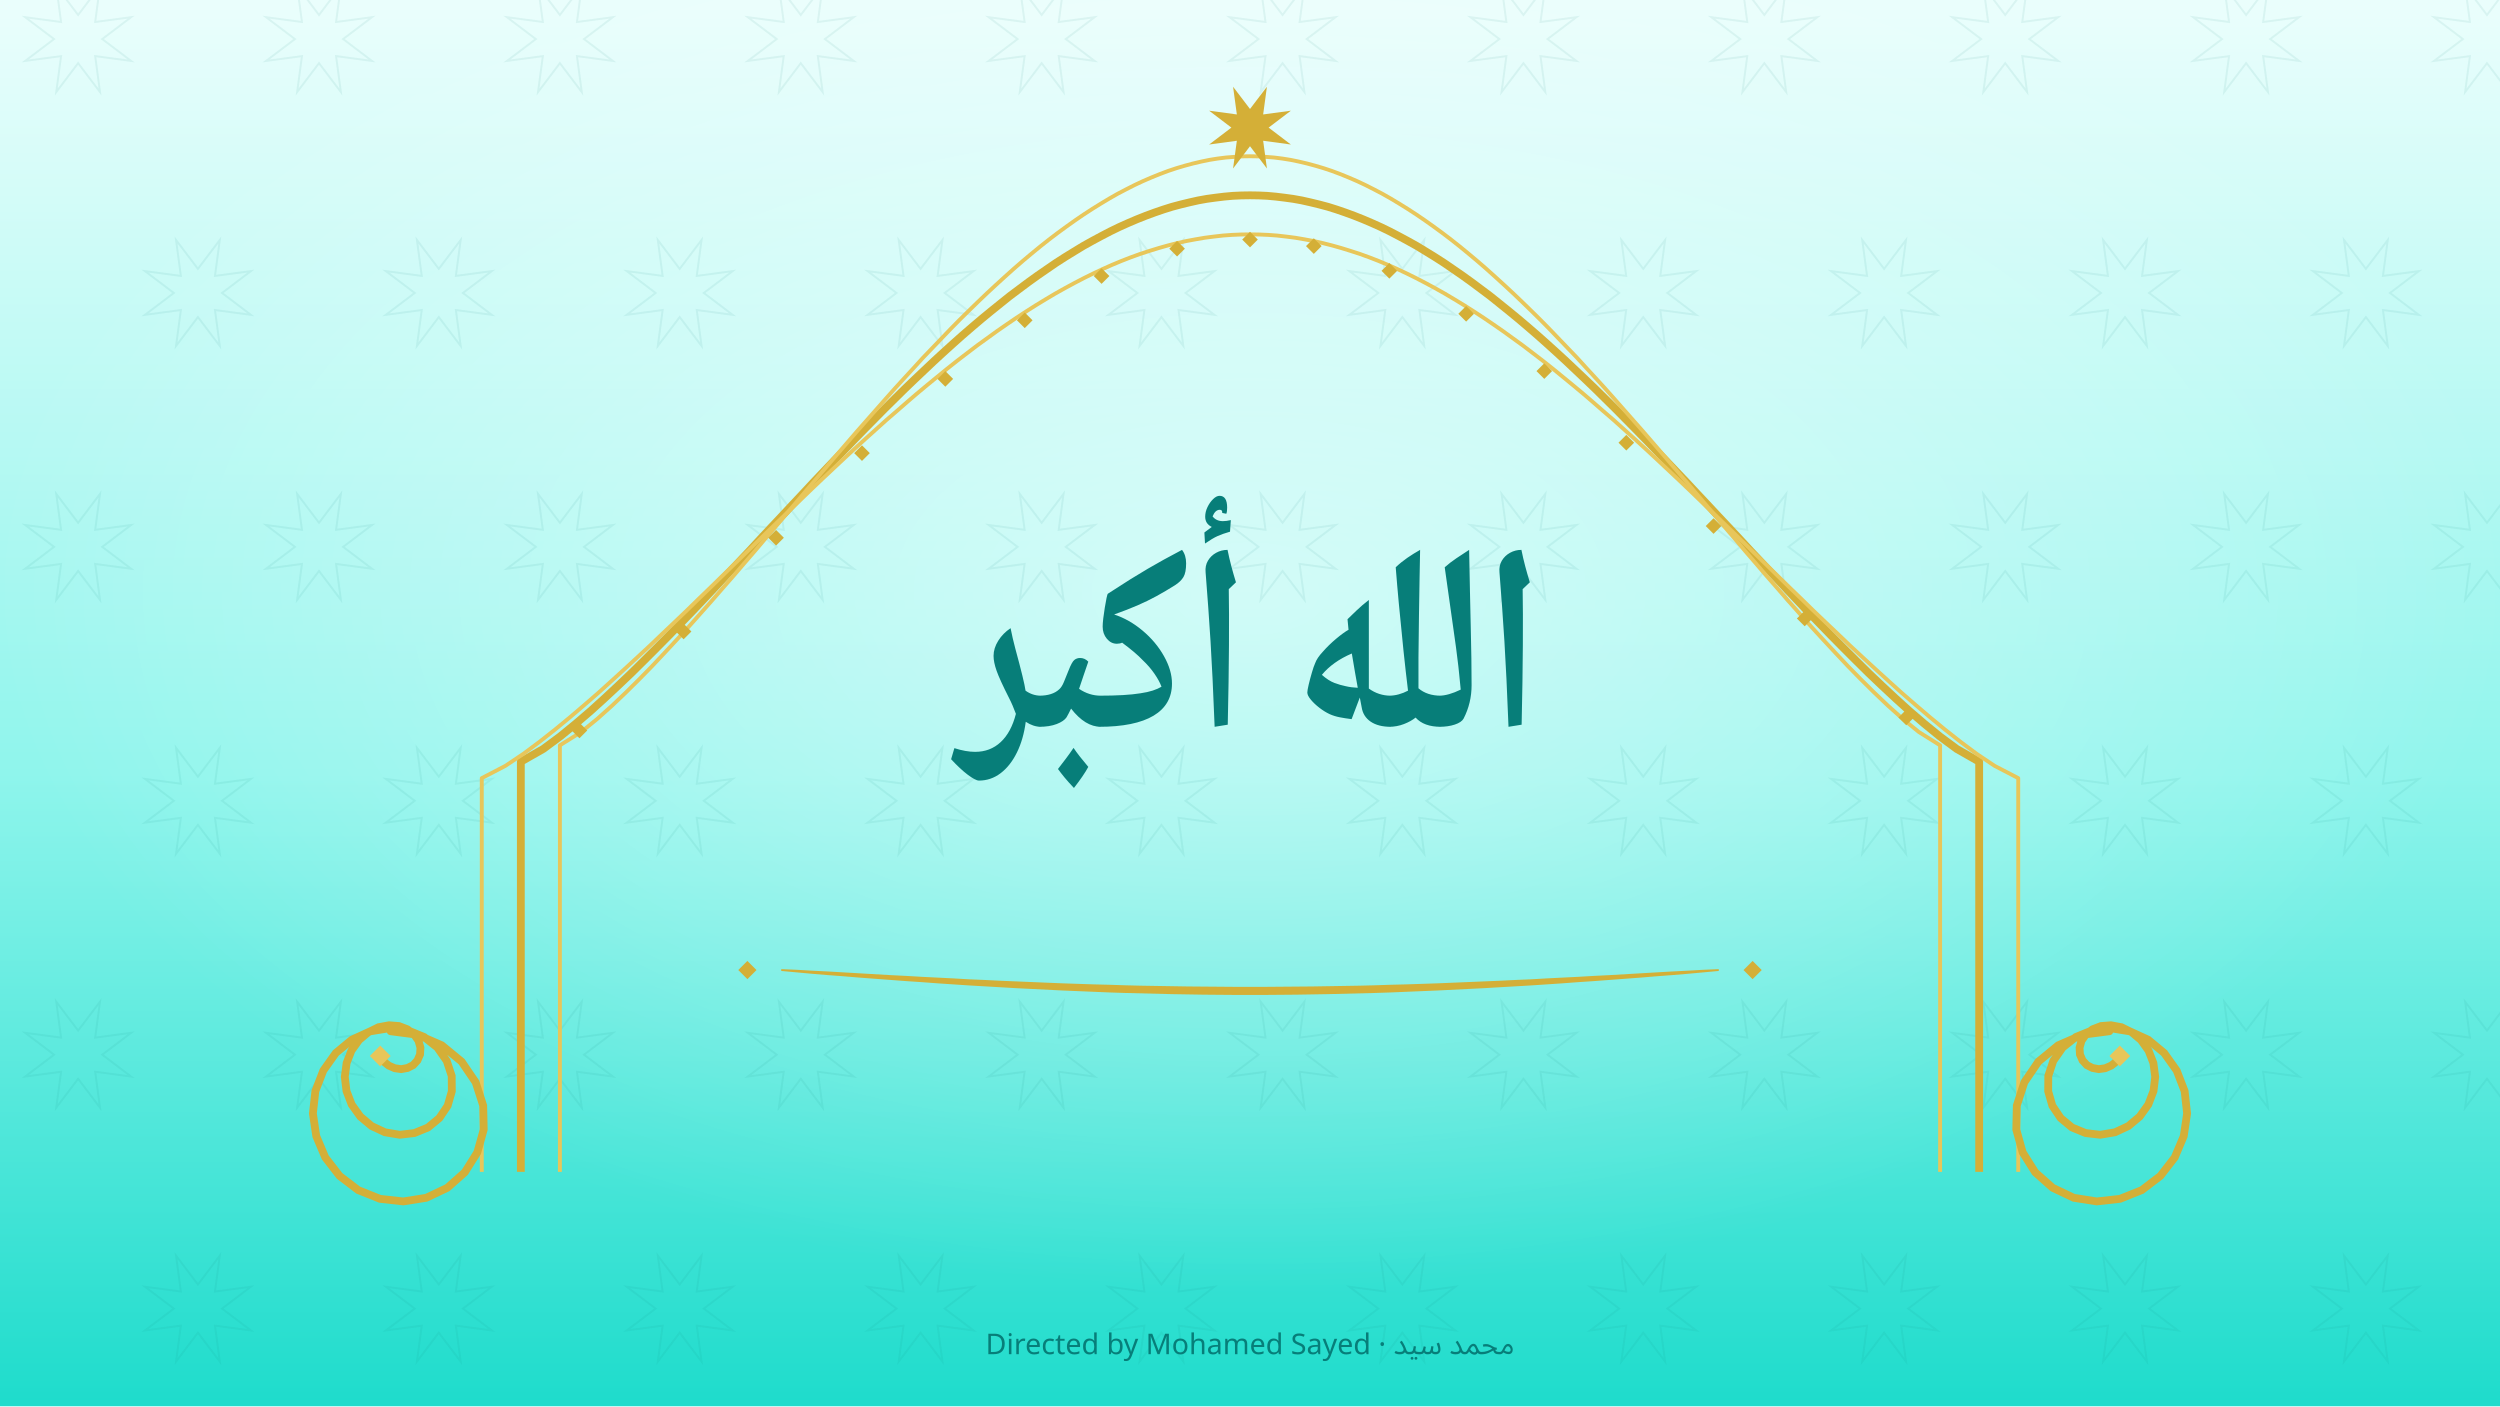
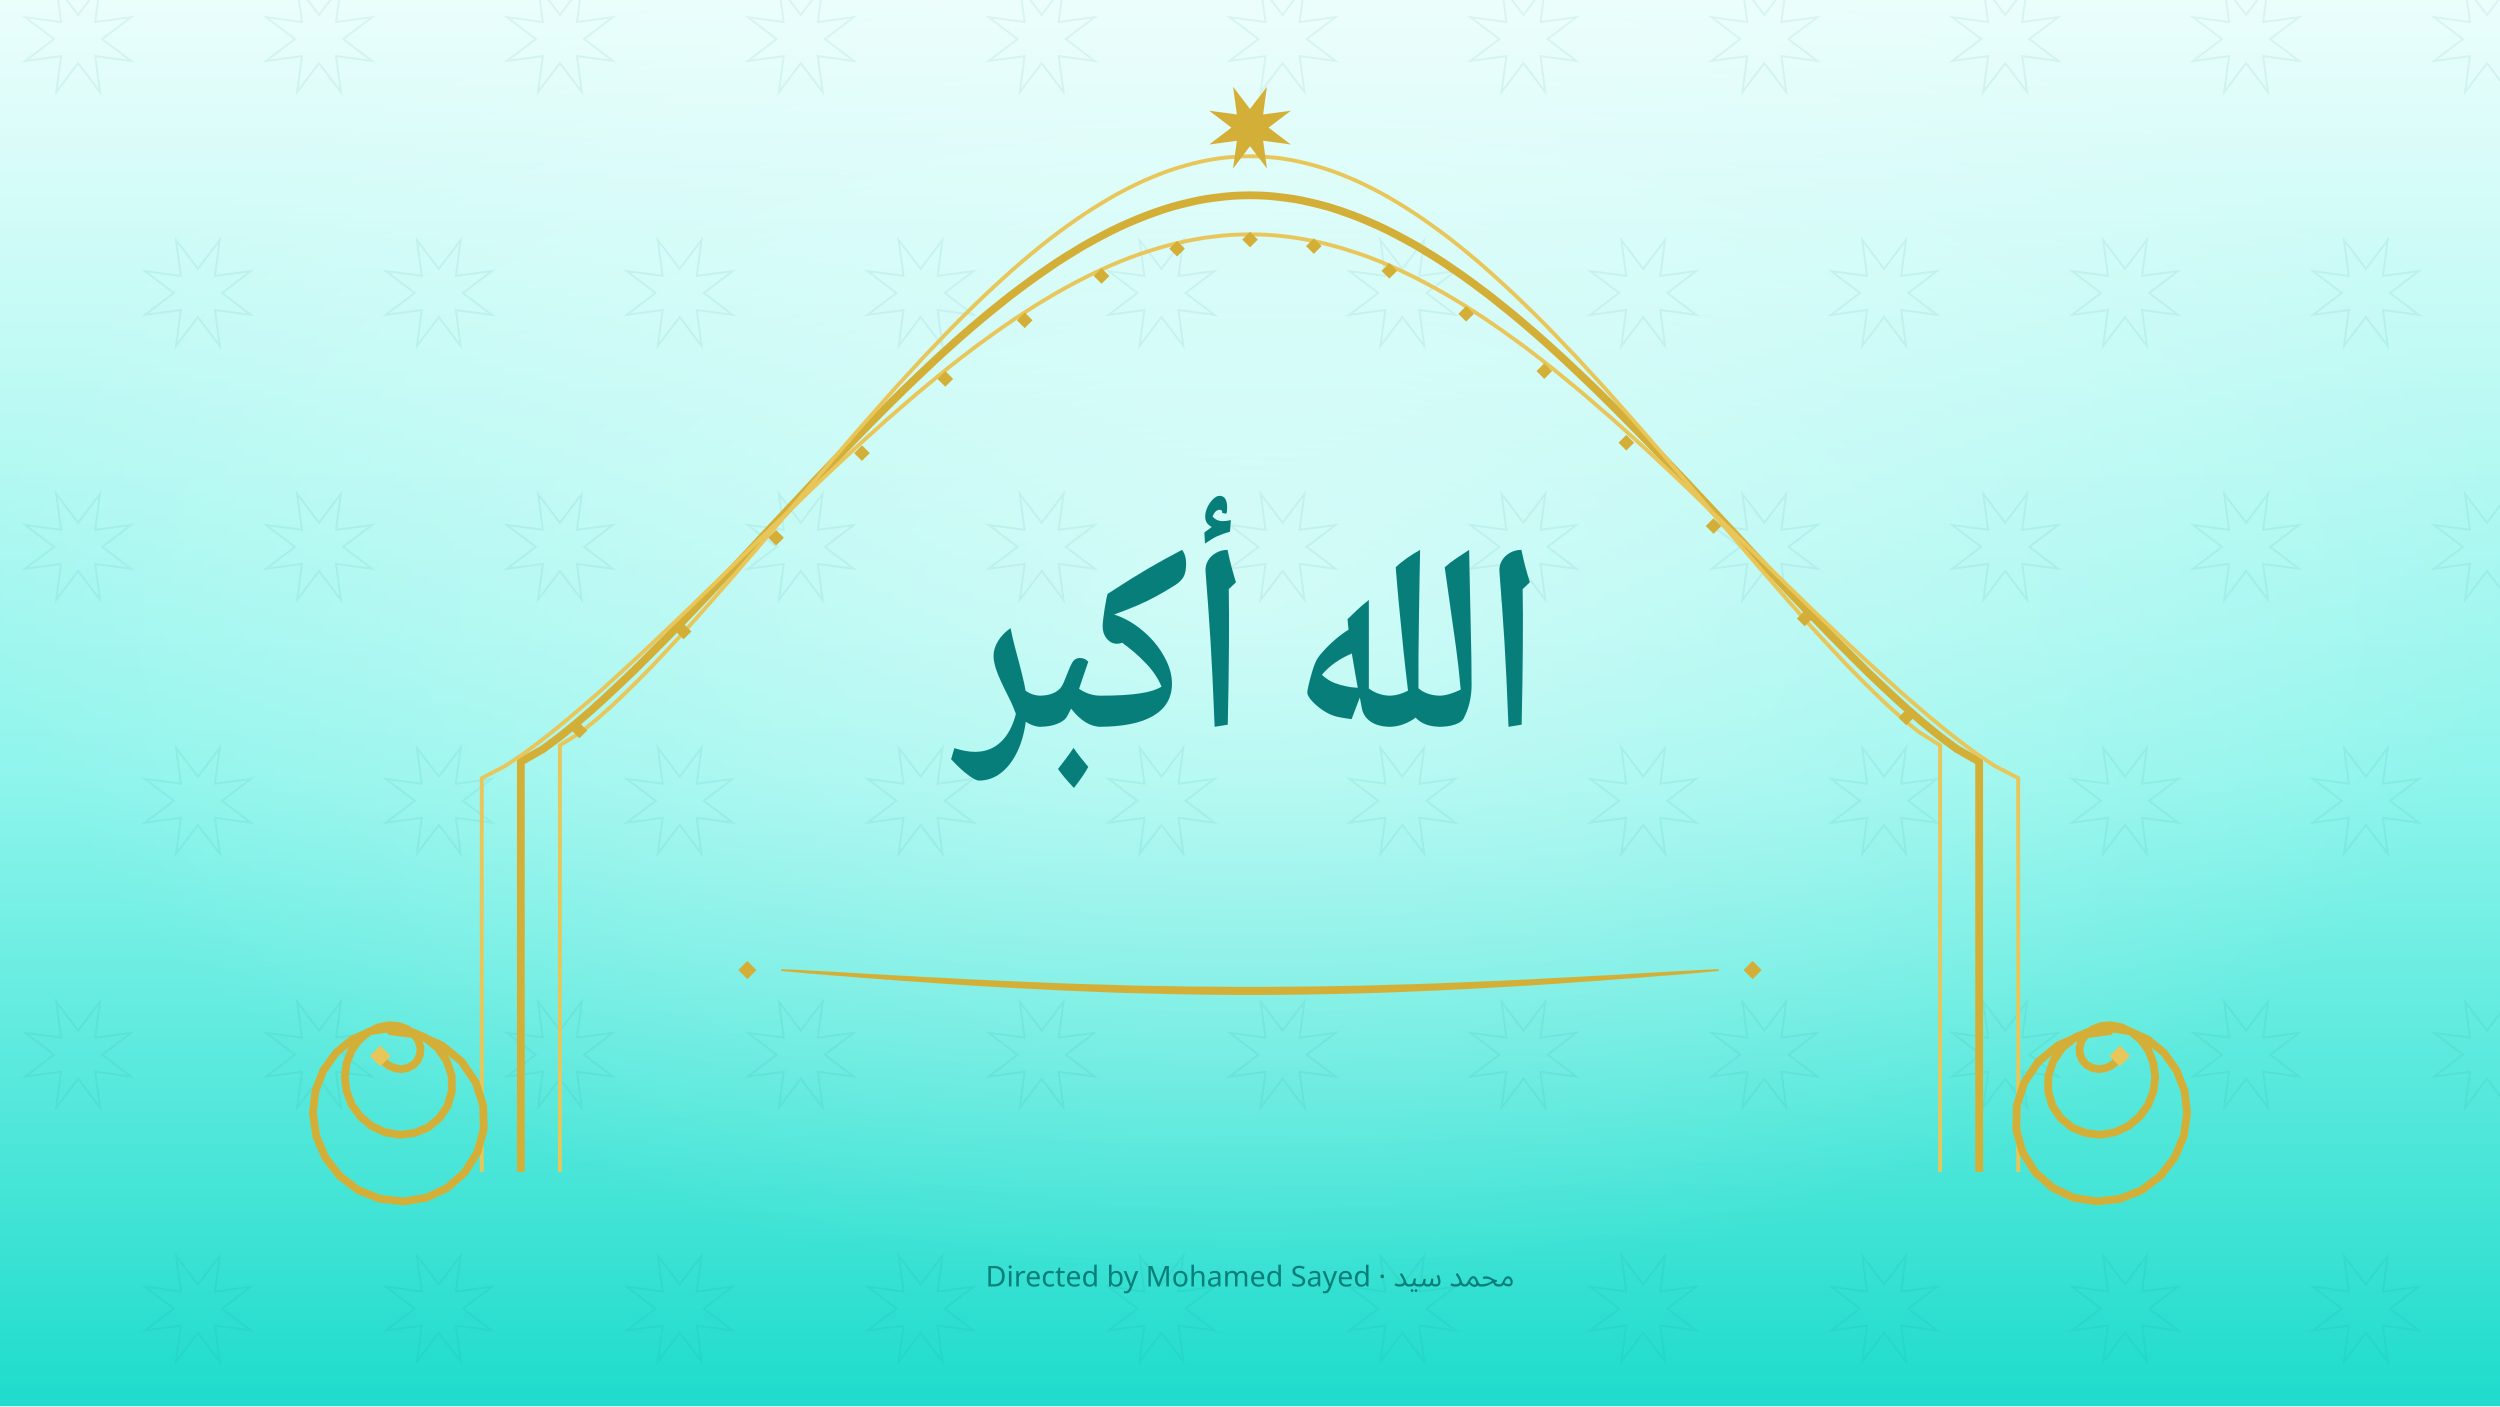
<svg xmlns="http://www.w3.org/2000/svg" width="1920" height="1080" viewBox="0 0 1920 1080">
  <defs>
    <linearGradient id="bg" x1="0" y1="0" x2="0" y2="1">
      <stop offset="0" stop-color="#eafefc" />
      <stop offset="0.55" stop-color="#8ff5ec" />
      <stop offset="1" stop-color="#1fdccc" />
    </linearGradient>
    <radialGradient id="glow" cx="0.5" cy="0.42" r="0.5">
      <stop offset="0" stop-color="#ffffff" stop-opacity="0.5" />
      <stop offset="1" stop-color="#ffffff" stop-opacity="0" />
    </radialGradient>
  </defs>
  <rect width="1920" height="1080" fill="url(#bg)" />
  <rect width="1920" height="1080" fill="url(#glow)" />
  <g fill="none" stroke="#077e79" stroke-width="1.5" opacity="0.08">
    <polygon points="100.7,46.8 73.1,43.1 76.8,70.7 60.0,48.5 43.2,70.7 46.9,43.1 19.3,46.8 41.5,30.0 19.3,13.2 46.9,16.9 43.2,-10.7 60.0,11.5 76.8,-10.7 73.1,16.9 100.7,13.2 78.5,30.0" />
    <polygon points="285.7,46.8 258.1,43.1 261.8,70.7 245.0,48.5 228.2,70.7 231.9,43.1 204.3,46.8 226.5,30.0 204.3,13.2 231.9,16.9 228.2,-10.7 245.0,11.5 261.8,-10.7 258.1,16.9 285.7,13.2 263.5,30.0" />
    <polygon points="470.7,46.8 443.1,43.1 446.8,70.7 430.0,48.5 413.2,70.7 416.9,43.1 389.3,46.8 411.5,30.0 389.3,13.2 416.9,16.9 413.2,-10.7 430.0,11.5 446.8,-10.7 443.1,16.9 470.7,13.2 448.5,30.0" />
    <polygon points="655.7,46.8 628.1,43.1 631.8,70.7 615.0,48.5 598.2,70.7 601.9,43.1 574.3,46.8 596.5,30.0 574.3,13.2 601.9,16.9 598.2,-10.7 615.0,11.5 631.8,-10.7 628.1,16.9 655.7,13.2 633.5,30.0" />
    <polygon points="840.7,46.8 813.1,43.1 816.8,70.7 800.0,48.5 783.2,70.7 786.9,43.1 759.3,46.8 781.5,30.0 759.3,13.2 786.9,16.9 783.2,-10.7 800.0,11.5 816.8,-10.7 813.1,16.9 840.7,13.2 818.5,30.0" />
    <polygon points="1025.7,46.8 998.1,43.1 1001.8,70.7 985.0,48.5 968.2,70.7 971.9,43.1 944.3,46.8 966.5,30.0 944.3,13.2 971.9,16.9 968.2,-10.7 985.0,11.5 1001.8,-10.7 998.1,16.9 1025.7,13.2 1003.5,30.0" />
    <polygon points="1210.7,46.8 1183.1,43.1 1186.8,70.7 1170.0,48.5 1153.2,70.7 1156.9,43.1 1129.3,46.8 1151.5,30.0 1129.3,13.2 1156.9,16.9 1153.2,-10.7 1170.0,11.5 1186.8,-10.7 1183.1,16.9 1210.7,13.2 1188.5,30.0" />
    <polygon points="1395.7,46.8 1368.1,43.1 1371.8,70.7 1355.0,48.5 1338.2,70.7 1341.9,43.1 1314.3,46.8 1336.5,30.0 1314.3,13.2 1341.9,16.9 1338.2,-10.7 1355.0,11.5 1371.8,-10.7 1368.1,16.9 1395.7,13.2 1373.5,30.0" />
    <polygon points="1580.7,46.8 1553.1,43.1 1556.8,70.7 1540.0,48.5 1523.2,70.7 1526.9,43.1 1499.3,46.8 1521.5,30.0 1499.3,13.2 1526.9,16.9 1523.2,-10.7 1540.0,11.5 1556.8,-10.7 1553.1,16.9 1580.7,13.2 1558.5,30.0" />
    <polygon points="1765.7,46.8 1738.1,43.1 1741.8,70.7 1725.0,48.5 1708.2,70.7 1711.9,43.1 1684.3,46.8 1706.5,30.0 1684.3,13.2 1711.9,16.9 1708.2,-10.7 1725.0,11.5 1741.8,-10.7 1738.1,16.9 1765.7,13.2 1743.5,30.0" />
    <polygon points="1950.7,46.8 1923.1,43.1 1926.8,70.7 1910.0,48.5 1893.2,70.7 1896.9,43.1 1869.3,46.8 1891.5,30.0 1869.3,13.2 1896.9,16.9 1893.2,-10.7 1910.0,11.5 1926.8,-10.7 1923.1,16.9 1950.7,13.2 1928.5,30.0" />
    <polygon points="192.7,241.8 165.1,238.1 168.8,265.7 152.0,243.5 135.2,265.7 138.9,238.1 111.3,241.8 133.5,225.0 111.3,208.2 138.9,211.9 135.2,184.3 152.0,206.5 168.8,184.3 165.1,211.9 192.7,208.2 170.5,225.0" />
    <polygon points="377.7,241.8 350.1,238.1 353.8,265.7 337.0,243.5 320.2,265.7 323.9,238.1 296.3,241.8 318.5,225.0 296.3,208.2 323.9,211.9 320.2,184.3 337.0,206.5 353.8,184.3 350.1,211.9 377.7,208.2 355.5,225.0" />
    <polygon points="562.7,241.8 535.1,238.1 538.8,265.7 522.0,243.5 505.2,265.7 508.9,238.1 481.3,241.8 503.5,225.0 481.3,208.2 508.9,211.9 505.2,184.3 522.0,206.5 538.8,184.3 535.1,211.9 562.7,208.2 540.5,225.0" />
    <polygon points="747.7,241.8 720.1,238.1 723.8,265.7 707.0,243.5 690.2,265.7 693.9,238.1 666.3,241.8 688.5,225.0 666.3,208.2 693.9,211.9 690.2,184.3 707.0,206.5 723.8,184.3 720.1,211.9 747.7,208.2 725.5,225.0" />
    <polygon points="932.7,241.8 905.1,238.1 908.8,265.7 892.0,243.5 875.2,265.7 878.9,238.1 851.3,241.8 873.5,225.0 851.3,208.2 878.9,211.9 875.2,184.3 892.0,206.5 908.8,184.3 905.1,211.9 932.7,208.2 910.5,225.0" />
    <polygon points="1117.7,241.8 1090.1,238.1 1093.8,265.7 1077.0,243.5 1060.2,265.7 1063.9,238.1 1036.3,241.8 1058.5,225.0 1036.3,208.2 1063.9,211.9 1060.2,184.3 1077.0,206.5 1093.8,184.3 1090.1,211.9 1117.7,208.2 1095.5,225.0" />
    <polygon points="1302.7,241.8 1275.1,238.1 1278.8,265.7 1262.0,243.5 1245.2,265.7 1248.9,238.1 1221.3,241.8 1243.5,225.0 1221.3,208.2 1248.9,211.9 1245.2,184.3 1262.0,206.5 1278.8,184.3 1275.1,211.9 1302.7,208.2 1280.5,225.0" />
    <polygon points="1487.7,241.8 1460.1,238.1 1463.8,265.7 1447.0,243.5 1430.2,265.7 1433.9,238.1 1406.3,241.8 1428.5,225.0 1406.3,208.2 1433.9,211.9 1430.2,184.3 1447.0,206.5 1463.8,184.3 1460.1,211.9 1487.7,208.2 1465.5,225.0" />
    <polygon points="1672.7,241.8 1645.1,238.1 1648.8,265.7 1632.0,243.5 1615.2,265.7 1618.9,238.1 1591.3,241.8 1613.5,225.0 1591.3,208.2 1618.9,211.9 1615.2,184.3 1632.0,206.5 1648.8,184.3 1645.1,211.9 1672.7,208.2 1650.5,225.0" />
    <polygon points="1857.7,241.8 1830.1,238.1 1833.8,265.7 1817.0,243.5 1800.2,265.7 1803.9,238.1 1776.3,241.8 1798.5,225.0 1776.3,208.2 1803.9,211.9 1800.2,184.3 1817.0,206.5 1833.8,184.3 1830.1,211.9 1857.7,208.2 1835.5,225.0" />
    <polygon points="2042.7,241.8 2015.1,238.1 2018.8,265.7 2002.0,243.5 1985.2,265.7 1988.9,238.1 1961.3,241.8 1983.5,225.0 1961.3,208.2 1988.9,211.9 1985.2,184.3 2002.0,206.5 2018.8,184.3 2015.1,211.9 2042.7,208.2 2020.5,225.0" />
    <polygon points="100.7,436.8 73.1,433.1 76.8,460.7 60.0,438.5 43.2,460.7 46.9,433.1 19.3,436.8 41.5,420.0 19.3,403.2 46.9,406.9 43.2,379.3 60.0,401.5 76.8,379.3 73.1,406.9 100.7,403.2 78.5,420.0" />
    <polygon points="285.7,436.8 258.1,433.1 261.8,460.7 245.0,438.5 228.2,460.7 231.9,433.1 204.3,436.8 226.5,420.0 204.3,403.2 231.9,406.9 228.2,379.3 245.0,401.5 261.8,379.3 258.1,406.9 285.7,403.2 263.5,420.0" />
    <polygon points="470.7,436.8 443.1,433.1 446.8,460.7 430.0,438.5 413.2,460.7 416.9,433.1 389.3,436.8 411.5,420.0 389.3,403.2 416.9,406.9 413.2,379.3 430.0,401.5 446.8,379.3 443.1,406.9 470.7,403.2 448.5,420.0" />
    <polygon points="655.7,436.8 628.1,433.1 631.8,460.7 615.0,438.5 598.2,460.7 601.9,433.1 574.3,436.8 596.5,420.0 574.3,403.2 601.9,406.9 598.2,379.3 615.0,401.5 631.8,379.3 628.1,406.9 655.7,403.2 633.5,420.0" />
    <polygon points="840.7,436.8 813.1,433.1 816.8,460.7 800.0,438.5 783.2,460.7 786.9,433.1 759.3,436.8 781.5,420.0 759.3,403.2 786.9,406.9 783.2,379.3 800.0,401.5 816.8,379.3 813.1,406.9 840.7,403.2 818.5,420.0" />
    <polygon points="1025.7,436.8 998.1,433.1 1001.8,460.7 985.0,438.5 968.2,460.7 971.9,433.1 944.3,436.8 966.5,420.0 944.3,403.2 971.9,406.9 968.2,379.3 985.0,401.5 1001.8,379.3 998.1,406.9 1025.7,403.2 1003.5,420.0" />
    <polygon points="1210.7,436.8 1183.1,433.1 1186.8,460.7 1170.0,438.5 1153.2,460.7 1156.9,433.1 1129.3,436.8 1151.5,420.0 1129.3,403.2 1156.9,406.9 1153.2,379.3 1170.0,401.5 1186.8,379.3 1183.1,406.9 1210.7,403.2 1188.5,420.0" />
    <polygon points="1395.7,436.8 1368.1,433.1 1371.8,460.7 1355.0,438.5 1338.2,460.7 1341.9,433.1 1314.3,436.8 1336.5,420.0 1314.3,403.2 1341.9,406.9 1338.2,379.3 1355.0,401.5 1371.8,379.3 1368.1,406.9 1395.7,403.2 1373.5,420.0" />
    <polygon points="1580.7,436.8 1553.1,433.1 1556.8,460.7 1540.0,438.5 1523.2,460.7 1526.9,433.1 1499.3,436.8 1521.5,420.0 1499.3,403.2 1526.9,406.9 1523.2,379.3 1540.0,401.5 1556.8,379.3 1553.1,406.9 1580.7,403.2 1558.5,420.0" />
    <polygon points="1765.7,436.8 1738.1,433.1 1741.8,460.7 1725.0,438.5 1708.2,460.7 1711.9,433.1 1684.3,436.8 1706.5,420.0 1684.3,403.2 1711.9,406.9 1708.2,379.3 1725.0,401.5 1741.8,379.3 1738.1,406.9 1765.7,403.2 1743.5,420.0" />
    <polygon points="1950.7,436.8 1923.1,433.1 1926.8,460.7 1910.0,438.5 1893.2,460.7 1896.9,433.1 1869.3,436.8 1891.5,420.0 1869.3,403.2 1896.9,406.9 1893.2,379.3 1910.0,401.5 1926.8,379.3 1923.1,406.9 1950.7,403.2 1928.5,420.0" />
    <polygon points="192.7,631.8 165.1,628.1 168.8,655.7 152.0,633.5 135.2,655.7 138.9,628.1 111.3,631.8 133.5,615.0 111.3,598.2 138.9,601.9 135.2,574.3 152.0,596.5 168.8,574.3 165.1,601.9 192.7,598.2 170.5,615.0" />
    <polygon points="377.7,631.8 350.1,628.1 353.8,655.7 337.0,633.5 320.2,655.7 323.9,628.1 296.3,631.8 318.5,615.0 296.3,598.2 323.9,601.9 320.2,574.3 337.0,596.5 353.8,574.3 350.1,601.9 377.7,598.2 355.5,615.0" />
    <polygon points="562.7,631.8 535.1,628.1 538.8,655.7 522.0,633.5 505.2,655.7 508.9,628.1 481.3,631.8 503.5,615.0 481.3,598.2 508.9,601.9 505.2,574.3 522.0,596.5 538.8,574.3 535.1,601.9 562.7,598.2 540.5,615.0" />
    <polygon points="747.7,631.8 720.1,628.1 723.8,655.7 707.0,633.5 690.2,655.7 693.9,628.1 666.3,631.8 688.5,615.0 666.3,598.2 693.9,601.9 690.2,574.3 707.0,596.5 723.8,574.3 720.1,601.9 747.7,598.2 725.5,615.0" />
    <polygon points="932.7,631.8 905.1,628.1 908.8,655.7 892.0,633.5 875.2,655.7 878.9,628.1 851.3,631.8 873.5,615.0 851.3,598.2 878.9,601.9 875.2,574.3 892.0,596.5 908.8,574.3 905.1,601.9 932.7,598.2 910.5,615.0" />
    <polygon points="1117.7,631.8 1090.1,628.1 1093.8,655.7 1077.0,633.5 1060.2,655.7 1063.9,628.1 1036.3,631.8 1058.5,615.0 1036.3,598.2 1063.9,601.9 1060.2,574.3 1077.0,596.5 1093.8,574.3 1090.1,601.9 1117.7,598.2 1095.5,615.0" />
    <polygon points="1302.7,631.8 1275.1,628.1 1278.8,655.7 1262.0,633.5 1245.2,655.7 1248.9,628.1 1221.3,631.8 1243.5,615.0 1221.3,598.2 1248.9,601.9 1245.2,574.3 1262.0,596.5 1278.8,574.3 1275.1,601.9 1302.7,598.2 1280.5,615.0" />
    <polygon points="1487.7,631.8 1460.1,628.1 1463.8,655.7 1447.0,633.5 1430.2,655.7 1433.9,628.1 1406.3,631.8 1428.5,615.0 1406.3,598.2 1433.9,601.9 1430.2,574.3 1447.0,596.5 1463.8,574.3 1460.1,601.9 1487.7,598.2 1465.5,615.0" />
    <polygon points="1672.7,631.8 1645.1,628.1 1648.8,655.7 1632.0,633.5 1615.2,655.7 1618.9,628.1 1591.3,631.8 1613.5,615.0 1591.3,598.2 1618.9,601.9 1615.2,574.3 1632.0,596.5 1648.8,574.3 1645.1,601.9 1672.7,598.2 1650.5,615.0" />
    <polygon points="1857.7,631.8 1830.1,628.1 1833.8,655.7 1817.0,633.5 1800.2,655.7 1803.9,628.1 1776.3,631.8 1798.5,615.0 1776.3,598.2 1803.9,601.9 1800.2,574.3 1817.0,596.5 1833.8,574.3 1830.1,601.9 1857.7,598.2 1835.5,615.0" />
    <polygon points="2042.7,631.8 2015.1,628.1 2018.8,655.7 2002.0,633.5 1985.2,655.7 1988.9,628.1 1961.3,631.8 1983.5,615.0 1961.3,598.2 1988.9,601.9 1985.2,574.3 2002.0,596.5 2018.8,574.3 2015.1,601.9 2042.7,598.2 2020.5,615.0" />
    <polygon points="100.7,826.8 73.1,823.1 76.8,850.7 60.0,828.5 43.2,850.7 46.9,823.1 19.3,826.8 41.5,810.0 19.3,793.2 46.9,796.9 43.2,769.3 60.0,791.5 76.8,769.3 73.1,796.9 100.7,793.2 78.5,810.0" />
    <polygon points="285.7,826.8 258.1,823.1 261.8,850.7 245.0,828.5 228.2,850.7 231.9,823.1 204.3,826.8 226.5,810.0 204.3,793.2 231.9,796.9 228.2,769.3 245.0,791.5 261.8,769.3 258.1,796.9 285.7,793.2 263.5,810.0" />
    <polygon points="470.7,826.8 443.1,823.1 446.8,850.7 430.0,828.5 413.2,850.7 416.9,823.1 389.3,826.8 411.5,810.0 389.3,793.2 416.9,796.9 413.2,769.3 430.0,791.5 446.8,769.3 443.1,796.9 470.7,793.2 448.5,810.0" />
    <polygon points="655.7,826.8 628.1,823.1 631.8,850.7 615.0,828.5 598.2,850.7 601.9,823.1 574.3,826.8 596.5,810.0 574.3,793.2 601.9,796.9 598.2,769.3 615.0,791.5 631.8,769.3 628.1,796.9 655.7,793.2 633.5,810.0" />
    <polygon points="840.7,826.8 813.1,823.1 816.8,850.7 800.0,828.5 783.2,850.7 786.9,823.1 759.3,826.8 781.5,810.0 759.3,793.2 786.9,796.9 783.2,769.3 800.0,791.5 816.8,769.3 813.1,796.9 840.7,793.2 818.5,810.0" />
    <polygon points="1025.7,826.8 998.1,823.1 1001.8,850.7 985.0,828.5 968.2,850.7 971.9,823.1 944.3,826.8 966.5,810.0 944.3,793.2 971.9,796.9 968.2,769.3 985.0,791.5 1001.8,769.3 998.1,796.9 1025.7,793.2 1003.5,810.0" />
    <polygon points="1210.7,826.8 1183.1,823.1 1186.8,850.7 1170.0,828.5 1153.2,850.7 1156.9,823.1 1129.3,826.8 1151.5,810.0 1129.3,793.2 1156.9,796.9 1153.2,769.3 1170.0,791.5 1186.8,769.3 1183.1,796.9 1210.7,793.2 1188.5,810.0" />
    <polygon points="1395.7,826.8 1368.1,823.1 1371.8,850.7 1355.0,828.5 1338.2,850.7 1341.9,823.1 1314.3,826.8 1336.5,810.0 1314.3,793.2 1341.9,796.9 1338.2,769.3 1355.0,791.5 1371.8,769.3 1368.1,796.9 1395.7,793.2 1373.5,810.0" />
    <polygon points="1580.7,826.8 1553.1,823.1 1556.8,850.7 1540.0,828.5 1523.2,850.7 1526.9,823.1 1499.3,826.8 1521.5,810.0 1499.3,793.2 1526.9,796.9 1523.2,769.3 1540.0,791.5 1556.8,769.3 1553.1,796.9 1580.7,793.2 1558.5,810.0" />
    <polygon points="1765.7,826.8 1738.1,823.1 1741.8,850.7 1725.0,828.5 1708.2,850.7 1711.9,823.1 1684.3,826.8 1706.5,810.0 1684.3,793.2 1711.9,796.9 1708.2,769.3 1725.0,791.5 1741.8,769.3 1738.1,796.9 1765.7,793.2 1743.5,810.0" />
    <polygon points="1950.7,826.8 1923.1,823.1 1926.8,850.7 1910.0,828.5 1893.2,850.7 1896.9,823.1 1869.3,826.8 1891.5,810.0 1869.3,793.2 1896.9,796.9 1893.2,769.3 1910.0,791.5 1926.8,769.3 1923.1,796.9 1950.7,793.2 1928.5,810.0" />
    <polygon points="192.7,1021.8 165.1,1018.1 168.8,1045.7 152.0,1023.5 135.2,1045.7 138.9,1018.1 111.3,1021.8 133.5,1005.0 111.3,988.2 138.9,991.9 135.2,964.3 152.0,986.5 168.8,964.3 165.1,991.9 192.7,988.2 170.5,1005.0" />
    <polygon points="377.7,1021.8 350.1,1018.1 353.8,1045.7 337.0,1023.5 320.2,1045.7 323.9,1018.1 296.3,1021.8 318.5,1005.0 296.3,988.2 323.9,991.9 320.2,964.3 337.0,986.5 353.8,964.3 350.1,991.9 377.7,988.2 355.5,1005.0" />
    <polygon points="562.7,1021.8 535.1,1018.1 538.8,1045.7 522.0,1023.5 505.2,1045.7 508.9,1018.1 481.3,1021.8 503.5,1005.0 481.3,988.2 508.9,991.9 505.2,964.3 522.0,986.5 538.8,964.3 535.1,991.9 562.7,988.2 540.5,1005.0" />
    <polygon points="747.7,1021.8 720.1,1018.1 723.8,1045.7 707.0,1023.5 690.2,1045.7 693.9,1018.1 666.3,1021.8 688.5,1005.0 666.3,988.2 693.9,991.9 690.2,964.3 707.0,986.5 723.8,964.3 720.1,991.9 747.7,988.2 725.5,1005.0" />
    <polygon points="932.7,1021.8 905.1,1018.1 908.8,1045.7 892.0,1023.5 875.2,1045.7 878.9,1018.1 851.3,1021.8 873.5,1005.0 851.3,988.2 878.9,991.9 875.2,964.3 892.0,986.5 908.8,964.3 905.1,991.9 932.7,988.2 910.5,1005.0" />
    <polygon points="1117.7,1021.8 1090.1,1018.1 1093.8,1045.7 1077.0,1023.5 1060.2,1045.7 1063.9,1018.1 1036.3,1021.8 1058.5,1005.0 1036.3,988.2 1063.9,991.9 1060.2,964.3 1077.0,986.5 1093.8,964.3 1090.1,991.9 1117.7,988.2 1095.5,1005.0" />
    <polygon points="1302.7,1021.8 1275.1,1018.1 1278.8,1045.7 1262.0,1023.5 1245.2,1045.7 1248.9,1018.1 1221.3,1021.8 1243.5,1005.0 1221.3,988.2 1248.9,991.9 1245.2,964.3 1262.0,986.5 1278.8,964.3 1275.1,991.9 1302.7,988.2 1280.5,1005.0" />
    <polygon points="1487.7,1021.8 1460.1,1018.1 1463.8,1045.7 1447.0,1023.5 1430.2,1045.7 1433.9,1018.1 1406.3,1021.8 1428.5,1005.0 1406.3,988.2 1433.9,991.9 1430.2,964.3 1447.0,986.5 1463.8,964.3 1460.1,991.9 1487.7,988.2 1465.5,1005.0" />
    <polygon points="1672.7,1021.8 1645.1,1018.1 1648.8,1045.7 1632.0,1023.5 1615.2,1045.7 1618.9,1018.1 1591.3,1021.8 1613.5,1005.0 1591.3,988.2 1618.9,991.9 1615.2,964.3 1632.0,986.5 1648.8,964.3 1645.1,991.9 1672.7,988.2 1650.5,1005.0" />
    <polygon points="1857.7,1021.8 1830.1,1018.1 1833.8,1045.7 1817.0,1023.5 1800.2,1045.7 1803.9,1018.1 1776.3,1021.8 1798.5,1005.0 1776.3,988.2 1803.9,991.9 1800.2,964.3 1817.0,986.5 1833.8,964.3 1830.1,991.9 1857.7,988.2 1835.5,1005.0" />
    <polygon points="2042.7,1021.8 2015.1,1018.1 2018.8,1045.7 2002.0,1023.5 1985.2,1045.7 1988.9,1018.1 1961.3,1021.8 1983.5,1005.0 1961.3,988.2 1988.9,991.9 1985.2,964.3 2002.0,986.5 2018.8,964.3 2015.1,991.9 2042.7,988.2 2020.5,1005.0" />
  </g>
  <polyline points="400.0,900.0 400.0,585.0 400.0,585.0 417.2,575.2 430.3,565.5 442.3,555.7 453.6,546.0 464.3,536.3 474.7,526.6 484.8,517.0 494.6,507.3 504.2,497.7 513.6,488.2 522.8,478.7 531.9,469.3 540.8,459.9 549.6,450.6 558.3,441.3 566.9,432.2 575.5,423.1 583.9,414.0 592.2,405.1 600.5,396.3 608.7,387.5 616.8,378.9 624.8,370.3 632.8,361.9 640.7,353.6 648.6,345.4 656.4,337.3 664.2,329.3 671.9,321.5 679.5,313.8 687.2,306.2 694.7,298.8 702.3,291.5 709.8,284.4 717.2,277.4 724.6,270.6 732.0,263.9 739.3,257.4 746.6,251.1 753.9,244.9 761.2,238.9 768.4,233.1 775.5,227.4 782.7,222.0 789.8,216.7 796.9,211.6 804.0,206.7 811.0,201.9 818.0,197.4 825.0,193.1 831.9,188.9 838.9,185.0 845.8,181.3 852.7,177.7 859.5,174.4 866.4,171.3 873.2,168.4 880.0,165.7 886.8,163.2 893.5,160.9 900.2,158.8 907.0,157.0 913.6,155.4 920.3,153.9 927.0,152.7 933.6,151.8 940.2,151.0 946.8,150.4 953.4,150.1 960.0,150.0 960.0,150.0 966.6,150.1 973.2,150.4 979.8,151.0 986.4,151.8 993.0,152.7 999.7,153.9 1006.4,155.4 1013.0,157.0 1019.8,158.8 1026.5,160.9 1033.2,163.2 1040.0,165.7 1046.8,168.4 1053.6,171.3 1060.5,174.4 1067.3,177.7 1074.2,181.3 1081.1,185.0 1088.1,188.9 1095.0,193.1 1102.0,197.4 1109.0,201.9 1116.0,206.7 1123.1,211.6 1130.2,216.7 1137.3,222.0 1144.5,227.4 1151.6,233.1 1158.8,238.9 1166.1,244.9 1173.4,251.1 1180.7,257.4 1188.0,263.9 1195.4,270.6 1202.8,277.4 1210.2,284.4 1217.7,291.5 1225.3,298.8 1232.8,306.2 1240.5,313.8 1248.1,321.5 1255.8,329.3 1263.6,337.3 1271.4,345.4 1279.3,353.6 1287.2,361.9 1295.2,370.3 1303.2,378.9 1311.3,387.5 1319.5,396.3 1327.8,405.1 1336.1,414.0 1344.5,423.1 1353.1,432.2 1361.7,441.3 1370.4,450.6 1379.2,459.9 1388.1,469.3 1397.2,478.7 1406.4,488.2 1415.8,497.7 1425.4,507.3 1435.2,517.0 1445.3,526.6 1455.7,536.3 1466.4,546.0 1477.7,555.7 1489.7,565.5 1502.8,575.2 1520.0,585.0 1520.0,585.0 1520.0,900.0" fill="none" stroke="#d4af37" stroke-width="6" stroke-linejoin="round" />
  <polyline points="370.0,900.0 370.0,597.6 370.0,597.6 388.1,588.2 402.0,578.9 414.6,569.5 426.4,560.2 437.8,550.8 448.7,541.5 459.3,532.3 469.6,523.0 479.7,513.8 489.6,504.7 499.4,495.6 508.9,486.5 518.4,477.5 527.7,468.6 536.8,459.7 545.9,450.9 554.9,442.1 563.7,433.5 572.5,424.9 581.2,416.4 589.8,408.0 598.4,399.7 606.9,391.5 615.3,383.4 623.6,375.4 631.9,367.5 640.1,359.8 648.3,352.1 656.4,344.6 664.5,337.2 672.5,330.0 680.5,322.8 688.5,315.9 696.4,309.0 704.2,302.3 712.0,295.8 719.8,289.4 727.5,283.1 735.2,277.0 742.9,271.1 750.5,265.3 758.1,259.8 765.7,254.3 773.2,249.1 780.7,244.0 788.2,239.1 795.6,234.4 803.0,229.9 810.4,225.5 817.7,221.4 825.1,217.4 832.4,213.6 839.7,210.0 846.9,206.6 854.1,203.4 861.3,200.4 868.5,197.6 875.7,195.0 882.8,192.7 889.9,190.5 897.0,188.5 904.1,186.7 911.2,185.1 918.2,183.8 925.2,182.6 932.2,181.7 939.2,180.9 946.1,180.4 953.1,180.1 960.0,180.0 960.0,180.0 966.9,180.1 973.9,180.4 980.8,180.9 987.8,181.7 994.8,182.6 1001.8,183.8 1008.8,185.1 1015.9,186.7 1023.0,188.5 1030.1,190.5 1037.2,192.7 1044.3,195.0 1051.5,197.6 1058.7,200.4 1065.9,203.4 1073.1,206.6 1080.3,210.0 1087.6,213.6 1094.9,217.4 1102.3,221.4 1109.6,225.5 1117.0,229.9 1124.4,234.4 1131.8,239.1 1139.3,244.0 1146.8,249.1 1154.3,254.3 1161.9,259.8 1169.5,265.3 1177.1,271.1 1184.8,277.0 1192.5,283.1 1200.2,289.4 1208.0,295.8 1215.8,302.3 1223.6,309.0 1231.5,315.9 1239.5,322.8 1247.5,330.0 1255.5,337.2 1263.6,344.6 1271.7,352.1 1279.9,359.8 1288.1,367.5 1296.4,375.4 1304.7,383.4 1313.1,391.5 1321.6,399.7 1330.2,408.0 1338.8,416.4 1347.5,424.9 1356.3,433.5 1365.1,442.1 1374.1,450.9 1383.2,459.7 1392.3,468.6 1401.6,477.5 1411.1,486.5 1420.6,495.6 1430.4,504.7 1440.3,513.8 1450.4,523.0 1460.7,532.3 1471.3,541.5 1482.2,550.8 1493.6,560.2 1505.4,569.5 1518.0,578.9 1531.9,588.2 1550.0,597.6 1550.0,597.6 1550.0,900.0" fill="none" stroke="#e8c65a" stroke-width="3" stroke-linejoin="round" />
  <polyline points="430.0,900.0 430.0,572.4 430.0,572.4 446.3,562.2 458.7,552.1 470.0,542.0 480.7,531.8 490.9,521.7 500.7,511.7 510.2,501.6 519.5,491.6 528.6,481.7 537.5,471.7 546.2,461.9 554.8,452.0 563.3,442.3 571.6,432.6 579.9,423.0 588.0,413.4 596.1,404.0 604.0,394.6 611.9,385.3 619.7,376.1 627.5,367.0 635.2,358.0 642.8,349.1 650.3,340.4 657.8,331.7 665.3,323.2 672.7,314.8 680.0,306.5 687.3,298.3 694.6,290.3 701.8,282.5 708.9,274.7 716.1,267.2 723.2,259.8 730.2,252.5 737.2,245.4 744.2,238.5 751.2,231.7 758.1,225.1 765.0,218.7 771.8,212.5 778.6,206.4 785.4,200.5 792.2,194.8 798.9,189.3 805.6,184.0 812.3,178.9 819.0,174.0 825.6,169.3 832.2,164.8 838.8,160.5 845.4,156.4 851.9,152.5 858.4,148.8 864.9,145.4 871.4,142.1 877.8,139.1 884.3,136.3 890.7,133.7 897.1,131.3 903.4,129.2 909.8,127.3 916.1,125.6 922.5,124.1 928.8,122.8 935.0,121.8 941.3,121.0 947.6,120.5 953.8,120.1 960.0,120.0 960.0,120.0 966.2,120.1 972.4,120.5 978.7,121.0 985.0,121.8 991.2,122.8 997.5,124.1 1003.9,125.6 1010.2,127.3 1016.6,129.2 1022.9,131.3 1029.3,133.7 1035.7,136.3 1042.2,139.1 1048.6,142.1 1055.1,145.4 1061.6,148.8 1068.1,152.5 1074.6,156.4 1081.2,160.5 1087.8,164.8 1094.4,169.3 1101.0,174.0 1107.7,178.9 1114.4,184.0 1121.1,189.3 1127.8,194.8 1134.6,200.5 1141.4,206.4 1148.2,212.5 1155.0,218.7 1161.9,225.1 1168.8,231.7 1175.8,238.5 1182.8,245.4 1189.8,252.5 1196.8,259.8 1203.9,267.2 1211.1,274.7 1218.2,282.5 1225.4,290.3 1232.7,298.3 1240.0,306.5 1247.3,314.8 1254.7,323.2 1262.2,331.7 1269.7,340.4 1277.2,349.1 1284.8,358.0 1292.5,367.0 1300.3,376.1 1308.1,385.3 1316.0,394.6 1323.9,404.0 1332.0,413.4 1340.1,423.0 1348.4,432.6 1356.7,442.3 1365.2,452.0 1373.8,461.9 1382.5,471.7 1391.4,481.7 1400.5,491.6 1409.8,501.6 1419.3,511.7 1429.1,521.7 1439.3,531.8 1450.0,542.0 1461.3,552.1 1473.7,562.2 1490.0,572.4 1490.0,572.4 1490.0,900.0" fill="none" stroke="#e8c65a" stroke-width="3" stroke-linejoin="round" />
  <polygon points="445,555 451,561 445,567 439,561" fill="#d4af37" />
  <polygon points="525,479 531,485 525,491 519,485" fill="#d4af37" />
  <polygon points="596,407 602,413 596,419 590,413" fill="#d4af37" />
  <polygon points="662,342 668,348 662,354 656,348" fill="#d4af37" />
  <polygon points="726,285 732,291 726,297 720,291" fill="#d4af37" />
  <polygon points="787,240 793,246 787,252 781,246" fill="#d4af37" />
  <polygon points="846,206 852,212 846,218 840,212" fill="#d4af37" />
  <polygon points="904,185 910,191 904,197 898,191" fill="#d4af37" />
  <polygon points="960,178 966,184 960,190 954,184" fill="#d4af37" />
  <polygon points="1009,183 1015,189 1009,195 1003,189" fill="#d4af37" />
  <polygon points="1067,202 1073,208 1067,214 1061,208" fill="#d4af37" />
  <polygon points="1126,235 1132,241 1126,247 1120,241" fill="#d4af37" />
  <polygon points="1186,279 1192,285 1186,291 1180,285" fill="#d4af37" />
  <polygon points="1249,334 1255,340 1249,346 1243,340" fill="#d4af37" />
  <polygon points="1316,398 1322,404 1316,410 1310,404" fill="#d4af37" />
  <polygon points="1386,469 1392,475 1386,481 1380,475" fill="#d4af37" />
  <polygon points="1464,545 1470,551 1464,557 1458,551" fill="#d4af37" />
  <polygon points="991.4,111.0 970.1,108.1 973.0,129.4 960.0,112.3 947.0,129.4 949.9,108.1 928.6,111.0 945.7,98.0 928.6,85.0 949.9,87.9 947.0,66.6 960.0,83.7 973.0,66.6 970.1,87.9 991.4,85.0 974.3,98.0" fill="#d4af37" />
  <polyline points="1620.0,792.0 1599.3,794.7 1580.7,802.8 1565.5,815.3 1554.7,831.2 1548.9,849.1 1548.5,867.5 1553.4,885.0 1563.0,900.3 1576.4,912.2 1592.6,919.9 1610.3,922.7 1628.2,920.7 1644.9,914.0 1659.2,903.1 1670.2,888.9 1677.1,872.6 1679.7,855.2 1677.8,838.0 1671.7,822.2 1662.1,808.7 1649.8,798.5 1635.8,792.1 1621.1,789.7 1607.0,791.2 1594.3,796.4 1584.1,804.5 1576.9,814.8 1573.1,826.3 1573.0,838.1 1576.2,849.2 1582.6,858.7 1591.3,865.9 1601.8,870.2 1613.0,871.5 1624.3,869.6 1634.6,864.8 1643.3,857.5 1649.9,848.3 1653.9,837.9 1655.2,827.0 1653.8,816.4 1650.1,806.9 1644.3,798.8 1637.2,792.8 1629.3,788.9 1621.2,787.4 1613.6,788.0 1607.1,790.5 1602.0,794.4 1598.6,799.3 1597.1,804.6 1597.4,809.8 1599.4,814.4 1602.7,818.0 1607.0,820.2 1611.9,821.1 1616.8,820.4 1621.4,818.4 1625.3,815.3 1628.3,811.4" fill="none" stroke="#d4af37" stroke-width="6" stroke-linecap="round" />
  <polygon points="1628,803 1636,811 1628,819 1620,811" fill="#e8c65a" />
  <polyline points="300.0,792.0 320.7,794.7 339.3,802.8 354.5,815.3 365.3,831.2 371.1,849.1 371.5,867.5 366.6,885.0 357.0,900.3 343.6,912.2 327.4,919.9 309.7,922.7 291.8,920.7 275.1,914.0 260.8,903.1 249.8,888.9 242.9,872.6 240.3,855.2 242.2,838.0 248.3,822.2 257.9,808.7 270.2,798.5 284.2,792.1 298.9,789.7 313.0,791.2 325.7,796.4 335.9,804.5 343.1,814.8 346.9,826.3 347.0,838.1 343.8,849.2 337.4,858.7 328.7,865.9 318.2,870.2 307.0,871.5 295.7,869.6 285.4,864.8 276.7,857.5 270.1,848.3 266.1,837.9 264.8,827.0 266.2,816.4 269.9,806.9 275.7,798.8 282.8,792.8 290.7,788.9 298.8,787.4 306.4,788.0 312.9,790.5 318.0,794.4 321.4,799.3 322.9,804.6 322.6,809.8 320.6,814.4 317.3,818.0 313.0,820.2 308.1,821.1 303.2,820.4 298.6,818.4 294.7,815.3 291.7,811.4" fill="none" stroke="#d4af37" stroke-width="6" stroke-linecap="round" />
  <polygon points="292,803 300,811 292,819 284,811" fill="#e8c65a" />
  <g transform="translate(960,560) scale(1.05 1.35)">
    <text x="0" y="0" text-anchor="middle" font-family="Amiri, Noto Naskh Arabic, serif" font-size="150" font-weight="bold" fill="#077e79">الله أكبر</text>
  </g>
  <polygon points="600.0,744.3 612.0,744.8 624.0,745.5 636.0,746.1 648.0,746.8 660.0,747.5 672.0,748.2 684.0,748.9 696.0,749.5 708.0,750.2 720.0,750.8 732.0,751.4 744.0,752.1 756.0,752.6 768.0,753.2 780.0,753.7 792.0,754.2 804.0,754.7 816.0,755.2 828.0,755.6 840.0,756.0 852.0,756.3 864.0,756.7 876.0,757.0 888.0,757.2 900.0,757.4 912.0,757.6 924.0,757.7 936.0,757.8 948.0,757.9 960.0,757.9 972.0,757.9 984.0,757.8 996.0,757.7 1008.0,757.6 1020.0,757.4 1032.0,757.2 1044.0,757.0 1056.0,756.7 1068.0,756.3 1080.0,756.0 1092.0,755.6 1104.0,755.2 1116.0,754.7 1128.0,754.2 1140.0,753.7 1152.0,753.2 1164.0,752.6 1176.0,752.1 1188.0,751.4 1200.0,750.8 1212.0,750.2 1224.0,749.5 1236.0,748.9 1248.0,748.2 1260.0,747.5 1272.0,746.8 1284.0,746.1 1296.0,745.5 1308.0,744.8 1320.0,744.3 1320.0,745.7 1308.0,746.8 1296.0,747.9 1284.0,748.9 1272.0,749.8 1260.0,750.8 1248.0,751.7 1236.0,752.6 1224.0,753.5 1212.0,754.3 1200.0,755.2 1188.0,756.0 1176.0,756.8 1164.0,757.5 1152.0,758.2 1140.0,758.9 1128.0,759.5 1116.0,760.1 1104.0,760.7 1092.0,761.2 1080.0,761.7 1068.0,762.2 1056.0,762.6 1044.0,762.9 1032.0,763.2 1020.0,763.5 1008.0,763.7 996.0,763.9 984.0,764.0 972.0,764.1 960.0,764.1 948.0,764.1 936.0,764.0 924.0,763.9 912.0,763.7 900.0,763.5 888.0,763.2 876.0,762.9 864.0,762.6 852.0,762.2 840.0,761.7 828.0,761.2 816.0,760.7 804.0,760.1 792.0,759.5 780.0,758.9 768.0,758.2 756.0,757.5 744.0,756.8 732.0,756.0 720.0,755.2 708.0,754.3 696.0,753.5 684.0,752.6 672.0,751.7 660.0,750.8 648.0,749.8 636.0,748.9 624.0,747.9 612.0,746.8 600.0,745.7" fill="#d4af37" />
  <polygon points="574,738 581,745 574,752 567,745" fill="#d4af37" />
  <polygon points="1346,738 1353,745 1346,752 1339,745" fill="#d4af37" />
-   <text x="960" y="1040" text-anchor="middle" font-family="Noto Sans, Noto Sans Arabic, sans-serif" font-size="22" fill="#077e79">Directed by Mohamed Sayed · محمد سيد</text>
+   <text x="960" y="988" text-anchor="middle" font-family="Noto Sans, Noto Sans Arabic, sans-serif" font-size="22" fill="#077e79">Directed by Mohamed Sayed · محمد سيد</text>
</svg>
